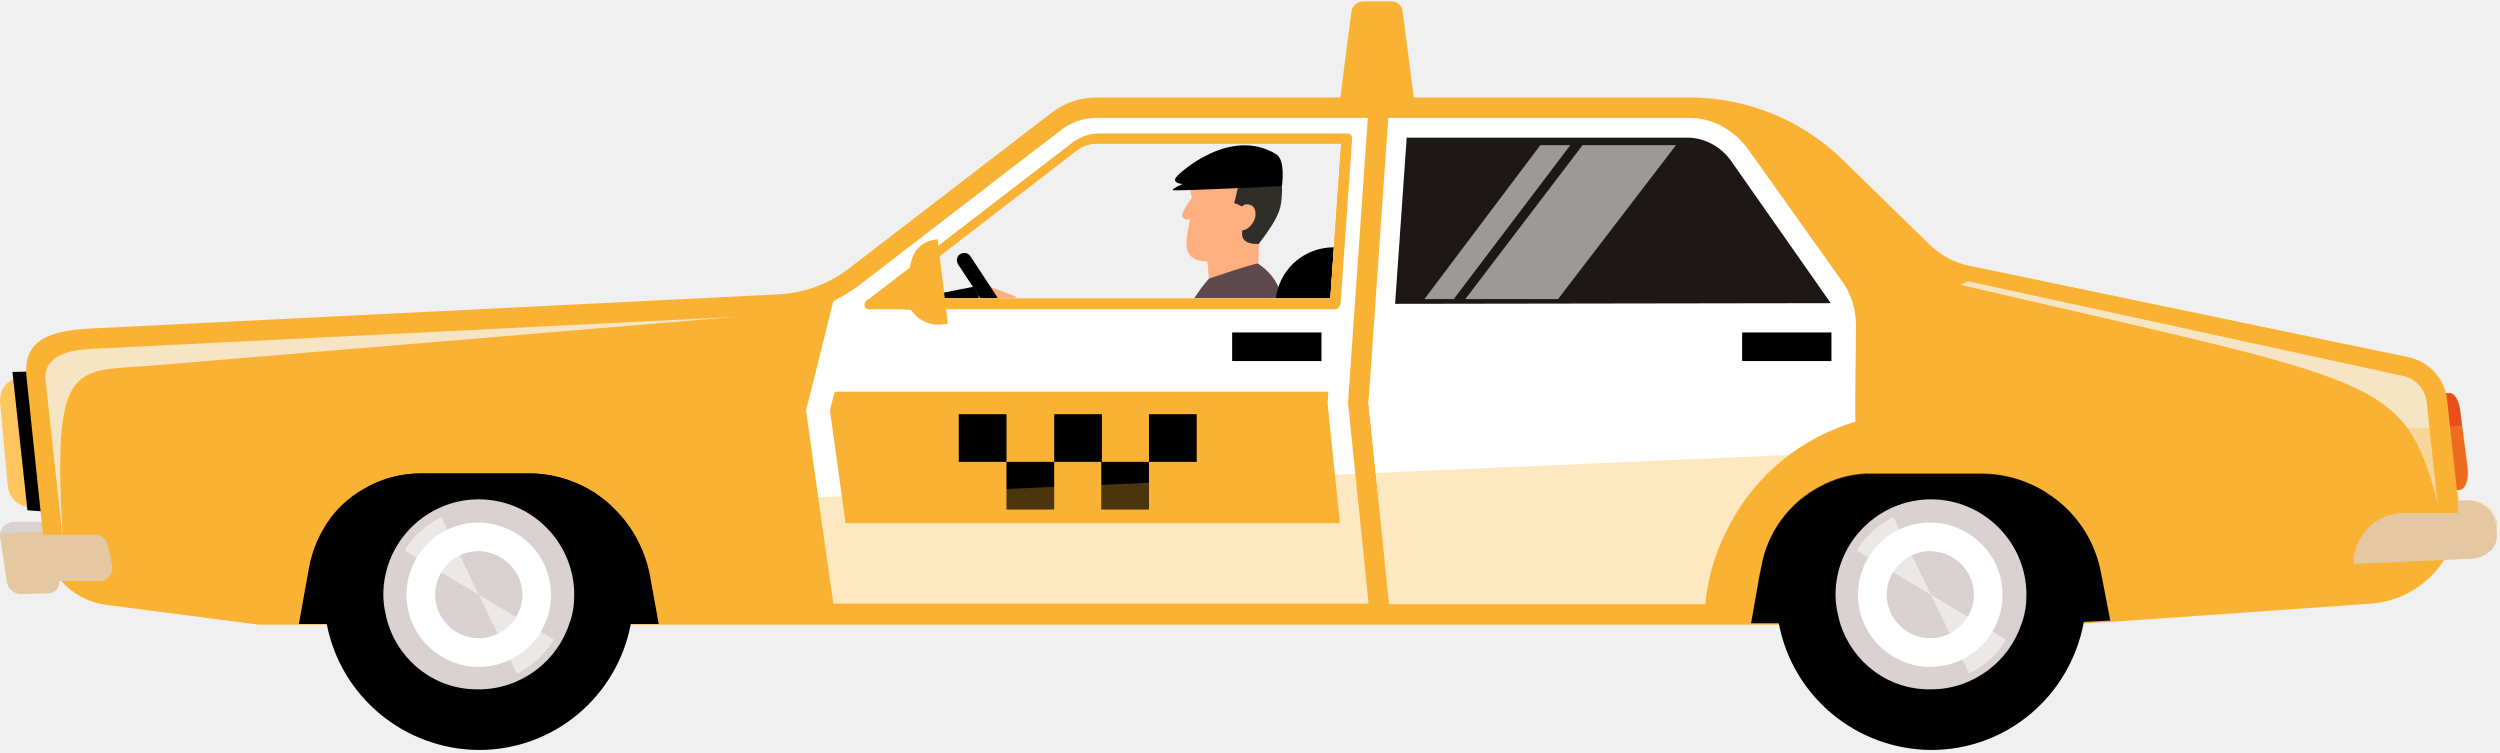
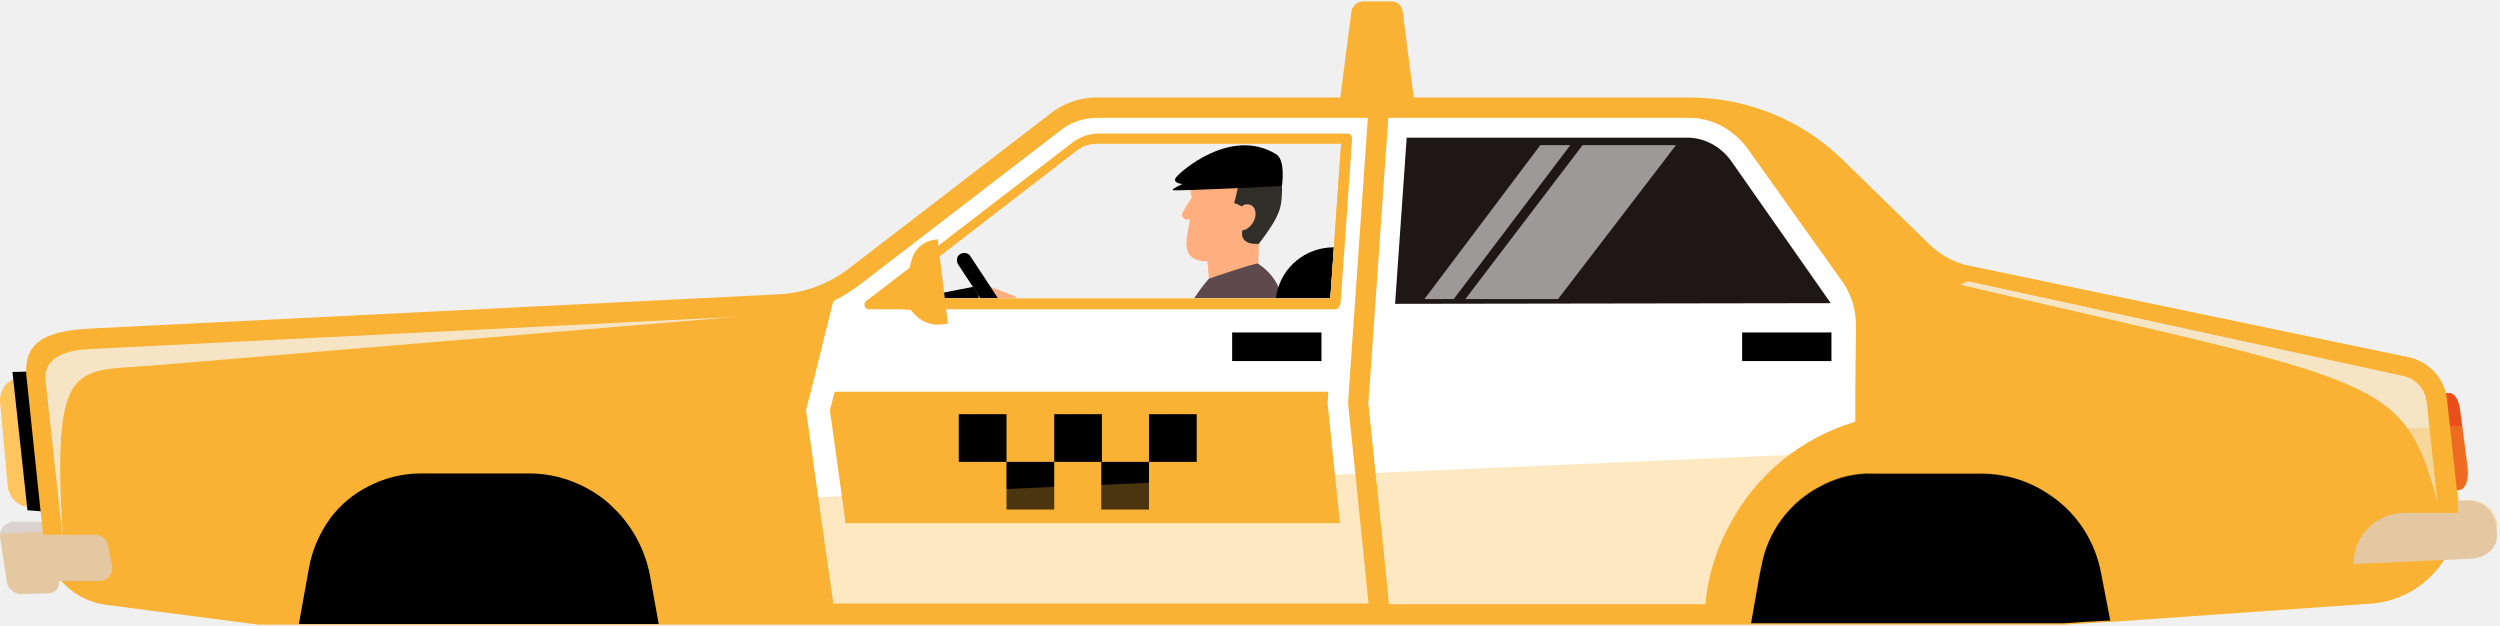
- <svg xmlns="http://www.w3.org/2000/svg" width="887" height="267" viewBox="0 0 887 267" fill="none">
+ <svg xmlns="http://www.w3.org/2000/svg" width="887" height="222" viewBox="0 0 887 222" fill="none">
  <path d="M345.248 101.762L330.492 104.662C320.332 98.862 326.138 102.245 318.881 97.895L296.385 106.353L313.801 135.836H364.841L360.487 124.961L351.537 124.72L348.393 121.095L349.36 108.045L345.248 101.762Z" fill="black" />
  <path d="M427.494 82.912L428.22 90.404L428.946 98.862L429.429 104.178C434.993 110.22 442.008 99.829 446.362 95.962L446.846 81.704L427.494 82.912Z" fill="#FFAE80" />
  <path opacity="0.4" d="M428.217 90.404L428.942 98.862C434.264 96.687 437.893 92.579 439.102 88.229L428.217 90.404Z" fill="#FFAE80" />
  <path d="M453.133 73.005C452.166 76.63 448.537 80.255 447.57 82.913C446.844 85.33 435.475 90.646 431.605 92.096C428.218 93.304 423.622 92.821 421.929 90.163C420.477 87.988 420.719 85.813 422.171 77.838H420.477C419.51 77.355 419.026 76.146 419.752 75.18L420.961 73.005L422.413 70.83L422.896 70.105C422.896 70.105 422.654 69.138 422.413 67.93C422.413 67.688 422.413 67.447 422.654 67.447C422.896 66.48 423.138 65.755 423.38 64.788C424.106 62.855 425.073 61.163 426.041 59.955C429.428 55.364 434.507 53.914 439.587 54.639C445.393 55.605 455.552 56.572 453.133 73.005Z" fill="#FFAE80" />
  <path opacity="0.4" d="M439.345 66.722L438.861 69.138L420.961 73.246L422.412 71.071L422.896 70.346C422.896 70.346 422.654 69.38 422.412 68.171C422.412 67.93 422.412 67.688 422.654 67.688L439.345 66.722Z" fill="#FFAE80" />
  <path d="M446.603 86.538C435.234 87.021 443.7 75.421 443.7 75.421C443.7 75.421 442.974 72.522 441.765 73.488C440.072 73.246 439.588 72.522 437.895 72.038C439.83 64.063 442.974 55.847 429.67 56.33C430.154 53.43 434.992 51.98 441.039 52.947C449.264 54.155 455.553 60.197 454.827 68.655C454.586 73.246 454.585 76.146 446.603 86.538Z" fill="#2F2E29" />
  <path d="M452.408 128.345C450.957 137.045 451.199 144.053 450.957 150.578H413.221C413.221 149.853 413.221 149.128 413.221 148.645C413.221 145.503 413.463 142.603 413.463 140.186C413.463 139.945 413.463 139.461 413.463 139.22C413.463 137.77 413.463 136.32 413.705 135.353C413.705 133.662 413.946 132.695 413.946 132.695C413.946 132.453 413.946 132.212 413.946 131.728C414.43 127.862 415.398 123.995 416.607 120.612C420.961 107.32 428.944 98.862 428.944 98.862C428.944 98.862 445.877 93.062 446.361 93.546C454.101 98.621 455.311 106.112 455.069 108.77C454.585 117.229 453.376 122.062 452.408 128.345Z" fill="#5E4A4C" />
  <path d="M445.391 76.871C444.907 79.529 442.246 81.946 440.553 81.704C438.86 81.463 439.343 79.288 439.827 76.871C440.069 75.18 440.069 72.763 442.004 72.521C443.697 72.28 445.874 73.246 445.391 76.871Z" fill="#FFAE80" />
  <path opacity="0.5" d="M436.443 135.353L431.121 150.819H413.221C413.221 150.094 413.221 149.369 413.221 148.886C413.221 145.744 413.463 142.844 413.463 140.428C413.463 140.186 413.463 139.703 413.463 139.461C413.463 138.011 413.463 136.561 413.705 135.594C413.705 133.903 413.946 132.936 413.946 132.936C413.946 132.695 413.946 132.453 413.946 131.97C414.43 128.103 415.398 124.236 416.607 120.853L424.106 110.945L441.523 120.611L439.104 127.62L436.443 135.353Z" fill="#5589B9" />
  <path d="M439.348 123.753L405.724 142.119L393.871 126.17L428.946 105.87C433.542 103.212 442.976 101.037 446.363 107.079C446.363 107.32 451.926 117.228 439.348 123.753Z" fill="#5E4A4C" />
  <path d="M416.848 141.394L416.365 141.878C416.123 142.119 416.123 142.119 415.881 142.119C415.397 142.361 414.671 142.844 414.188 143.086C410.559 144.536 406.447 144.053 403.06 141.878L401.367 140.911L377.903 128.345L368.711 123.995L370.162 111.67L385.644 116.745L406.931 123.511L410.075 124.478L412.978 125.445C415.639 126.17 417.816 128.103 419.025 130.278C419.993 132.211 420.477 134.628 419.751 137.045C419.026 138.978 418.058 140.428 416.848 141.394Z" fill="#5E4A4C" />
  <path d="M446.119 139.461H481.194L491.112 87.746H473.211C463.294 87.746 454.585 94.754 452.892 104.662L446.119 139.461Z" fill="black" />
  <path d="M365.568 113.846L360.246 105.146L351.296 101.762L356.134 108.771L351.054 110.704L347.184 104.662L347.425 117.229L354.441 123.27L364.358 124.962L365.568 113.846Z" fill="#FFAE80" />
  <path d="M360.487 115.537L356.133 118.437L339.926 93.787C339.2 92.579 339.442 90.888 340.651 90.162C341.861 89.438 343.554 89.679 344.28 90.888L360.487 115.537Z" fill="black" />
  <path d="M416.123 67.446C416.849 67.93 454.826 65.996 454.826 65.996C454.826 65.996 456.278 56.572 452.649 54.638C436.684 44.972 418.784 60.922 417.332 62.855C415.639 65.03 419.51 65.271 419.51 65.271C419.51 65.271 415.397 67.205 416.123 67.446Z" fill="black" />
  <path d="M483.613 0.506H493.772C495.708 0.506 497.401 1.956 497.643 3.89L501.997 37.722H475.146L479.501 3.89C479.984 1.956 481.678 0.506 483.613 0.506Z" fill="#F9B233" />
  <path d="M872.824 173.777L871.131 174.019C869.438 174.26 867.986 171.602 867.502 167.977L865.325 146.953C864.842 143.086 866.051 139.703 867.986 139.461H869.196C870.889 139.461 872.341 141.878 872.824 145.261L875.485 166.044C875.969 169.911 874.76 173.535 872.824 173.777Z" fill="#E94E1B" />
  <path d="M16.027 180.302L9.979 179.819C6.109 179.577 2.964 176.194 2.722 172.086L0.061 143.086C-0.422 138.978 1.997 135.111 5.625 134.386L9.495 133.42L16.027 180.302Z" fill="#FFC55E" />
  <path d="M18.446 181.752L9.738 181.027L4.416 131.97L15.301 131.728L18.446 181.752Z" fill="black" />
  <path d="M17.237 210.51L7.561 210.751C5.142 210.751 2.965 209.06 2.481 206.643L0.062 190.693C-0.422 187.794 1.997 185.135 4.9 185.135H17.962L20.865 206.16C21.349 208.335 19.656 210.51 17.237 210.51Z" fill="#DAD1D1" />
  <path d="M872.099 177.644L868.229 141.878C867.503 134.387 861.698 128.104 854.199 126.654L698.66 94.271C693.58 93.304 688.742 90.646 684.872 87.021L653.909 56.813C639.395 42.556 619.801 34.581 599.24 34.581H389.274C383.227 34.581 377.421 36.514 372.583 40.38L301.224 95.238C293.967 100.796 285.5 103.937 276.308 104.421L33.202 116.504C18.447 117.229 7.561 119.887 9.497 134.628L15.544 192.386C16.995 203.985 26.187 213.168 37.798 214.618L91.741 221.627H732.283L743.894 220.902L748.732 220.66L841.62 214.135C860.246 212.443 874.035 196.01 872.099 177.644ZM472.003 105.871H313.56L382.259 52.947C384.194 51.497 386.613 50.53 389.274 50.53H475.873L472.003 105.871Z" fill="#F9B233" />
  <path opacity="0.75" d="M261.309 112.396L33.443 123.754C28.363 123.995 14.333 124.479 16.268 136.078L22.315 191.419C18.445 128.104 25.944 131.729 52.794 129.795L261.309 112.396Z" fill="#F6F6F6" />
  <path opacity="0.75" d="M864.842 178.369L860.972 142.603C860.488 138.012 857.101 134.387 852.747 133.42L698.417 99.829C697.934 99.829 695.515 101.038 695.515 101.038C845.732 136.078 852.747 133.42 864.842 178.369Z" fill="#F6F6F6" />
  <path d="M478.292 143.086L478.534 139.22L485.307 41.83H389.032C384.678 41.83 380.082 43.28 376.696 45.939L305.336 100.796C302.191 103.212 299.047 105.146 295.66 106.837L287.678 138.978L285.984 145.503L291.548 185.377L295.66 214.135H485.549L482.646 185.377L478.292 143.086ZM472.003 105.871H313.561L382.259 52.947C384.194 51.497 386.613 50.53 389.274 50.53H475.873L472.003 105.871Z" fill="white" />
-   <path d="M389.274 48.838C386.371 48.838 383.468 49.805 381.291 51.496L309.932 106.354C309.448 106.837 308.964 107.079 308.238 107.562H473.696L477.808 48.838H389.274V48.838ZM472.002 105.87H313.56L382.259 52.946C384.194 51.496 386.613 50.53 389.274 50.53H475.873L472.002 105.87Z" fill="#F9B233" />
+   <path d="M389.274 48.838C386.371 48.838 383.468 49.805 381.291 51.496L309.932 106.354C309.448 106.837 308.964 107.079 308.238 107.562H473.696L477.808 48.838H389.274ZM472.002 105.87H313.56L382.259 52.946C384.194 51.496 386.613 50.53 389.274 50.53H475.873L472.002 105.87Z" fill="#F9B233" />
  <path d="M485.547 143.086L489.901 185.619L492.804 214.376H605.044C606.011 203.985 609.156 194.319 613.994 185.619C623.186 168.461 638.909 155.411 658.261 149.611V139.22L658.503 115.537C658.503 109.737 656.81 104.179 653.423 99.587L620.041 52.705C615.203 46.18 607.705 41.83 599.48 41.83H492.562L485.789 139.22L485.547 143.086Z" fill="white" />
  <path d="M613.996 56.813C610.367 51.98 605.045 49.08 599.24 48.838H499.095L494.982 107.803L649.554 107.562L613.996 56.813Z" fill="#1D1715" />
  <path d="M468.858 117.954H437.17V128.104H468.858V117.954Z" fill="black" />
  <path d="M649.796 117.954H618.107V128.104H649.796V117.954Z" fill="black" />
  <path d="M871.858 177.402L872.342 181.994H852.99C843.072 181.994 835.09 189.969 835.09 199.877V200.118L877.18 198.185C882.018 197.943 886.372 194.318 885.888 189.485C885.888 188.519 885.646 187.552 885.646 186.585C885.162 181.51 880.808 177.644 875.728 177.644H871.858V177.402Z" fill="#DAD1D1" />
  <path d="M35.139 206.16H9.74C7.563 206.16 5.628 204.711 5.144 202.536L3.693 195.527C2.967 192.627 5.386 189.728 8.289 189.728H33.688C35.865 189.728 37.8 191.178 38.284 193.352L39.735 200.361C40.461 203.261 38.284 206.16 35.139 206.16Z" fill="#DAD1D1" />
  <path d="M233.735 221.385H106.014L109.642 201.327C110.852 194.802 113.512 189.002 117.141 183.927C120.769 179.094 125.365 175.227 130.687 172.569C136.251 169.669 142.54 167.977 149.313 167.977H187.775C196.483 167.977 204.466 170.636 211.239 174.986C213.416 176.435 215.351 177.885 217.044 179.577C223.817 185.86 228.655 194.318 230.59 203.985L233.735 221.385Z" fill="black" />
  <path d="M748.732 220.177L743.894 220.418L739.057 220.66L732.041 221.143H621.253L624.156 204.469L624.881 201.085C627.058 188.519 635.041 178.127 645.684 172.569C650.522 169.911 656.086 168.219 661.892 167.978C662.617 167.978 663.585 167.978 664.31 167.978H702.772C711.238 167.978 719.221 170.394 725.994 174.744C736.154 181.027 743.411 191.419 745.588 203.985L748.732 220.177Z" fill="black" />
  <g opacity="0.75">
    <path opacity="0.75" d="M561.505 51.497L519.898 106.112H552.796L594.645 51.497H561.505Z" fill="white" />
    <path opacity="0.75" d="M546.505 51.497L505.383 106.112H515.784L557.149 51.497H546.505Z" fill="white" />
  </g>
-   <path d="M204.947 210.993C204.947 230.326 189.224 246.034 169.872 246.034C150.52 246.034 134.797 230.326 134.797 210.993C134.797 191.66 150.52 175.952 169.872 175.952C189.224 176.194 204.947 191.66 204.947 210.993Z" fill="#DAD1D1" />
-   <path d="M211.236 174.986C204.463 170.636 196.238 167.977 187.772 167.977H149.31C142.537 167.977 136.248 169.669 130.684 172.569C121.008 182.477 114.961 196.01 114.961 210.993C114.961 214.618 115.203 218.001 115.929 221.384C120.766 246.759 143.021 265.85 169.871 266.092C196.722 266.092 218.976 247.001 223.814 221.384C224.54 218.001 224.782 214.618 224.782 211.235C224.782 197.46 219.702 184.652 211.236 174.986ZM137.699 221.384C136.732 218.001 136.006 214.618 136.006 210.993C136.006 192.385 151.245 177.16 169.871 177.16C188.497 177.16 203.737 192.385 203.737 210.993C203.737 214.618 203.253 218.001 202.044 221.143C197.689 234.676 184.869 244.584 169.871 244.584C154.632 244.826 142.053 234.918 137.699 221.384Z" fill="black" />
-   <path d="M195.513 210.993C195.513 225.009 184.143 236.609 169.872 236.609C155.842 236.609 144.23 225.251 144.23 210.993C144.23 196.976 155.6 185.377 169.872 185.377C183.902 185.618 195.513 196.976 195.513 210.993Z" fill="white" />
-   <path d="M185.353 210.993C185.353 219.451 178.338 226.46 169.872 226.46C161.406 226.46 154.391 219.451 154.391 210.993C154.391 202.535 161.164 195.527 169.872 195.527C178.338 195.769 185.353 202.535 185.353 210.993Z" fill="#DAD1D1" />
-   <path opacity="0.5" d="M156.566 183.444C151.245 186.102 146.649 190.21 143.504 195.285L169.871 210.993L156.566 183.444Z" fill="white" />
-   <path opacity="0.5" d="M169.871 210.993L183.417 239.026C188.739 236.368 193.335 232.259 196.48 226.943L169.871 210.993Z" fill="white" />
-   <path d="M720.189 210.993C720.189 230.326 704.466 246.034 685.114 246.034C665.762 246.034 650.039 230.326 650.039 210.993C650.039 191.66 665.762 175.952 685.114 175.952C704.466 176.194 720.189 191.66 720.189 210.993Z" fill="#DAD1D1" />
-   <path d="M726.236 174.986C719.463 170.636 711.48 168.219 703.014 168.219H664.552C657.779 168.219 651.49 169.911 645.684 172.811C636.009 182.719 630.203 196.252 630.203 210.993C630.203 214.618 630.445 218.001 631.171 221.385C636.009 246.759 658.263 265.85 685.114 266.092C712.206 266.092 734.46 246.759 739.298 220.901C739.782 217.76 740.266 214.377 740.266 211.235C740.024 197.219 734.944 184.652 726.236 174.986ZM652.941 221.385C651.974 218.001 651.248 214.618 651.248 210.993C651.248 192.385 666.488 177.161 685.114 177.161C703.74 177.161 718.979 192.385 718.979 210.993C718.979 214.618 718.495 218.001 717.286 221.143C712.932 234.676 700.111 244.584 685.114 244.584C669.874 244.826 657.295 234.918 652.941 221.385Z" fill="black" />
-   <path d="M710.513 210.993C710.513 225.01 699.144 236.609 684.872 236.609C670.842 236.609 659.231 225.251 659.231 210.993C659.231 196.977 670.6 185.377 684.872 185.377C699.144 185.619 710.513 196.977 710.513 210.993Z" fill="white" />
-   <path d="M700.354 210.993C700.354 219.451 693.339 226.46 684.873 226.46C676.407 226.46 669.392 219.451 669.392 210.993C669.392 202.535 676.407 195.527 684.873 195.527C693.581 195.769 700.354 202.535 700.354 210.993Z" fill="#DAD1D1" />
-   <path opacity="0.5" d="M671.808 183.444C666.486 186.102 661.89 190.211 658.745 195.286L685.112 210.994L671.808 183.444Z" fill="white" />
-   <path opacity="0.5" d="M685.113 210.993L698.659 239.026C703.981 236.368 708.577 232.26 711.722 226.943L685.113 210.993Z" fill="white" />
-   <path d="M485.791 138.978L485.549 142.845L489.903 185.377H613.754C622.946 168.219 638.669 155.17 658.021 149.37V138.978H485.791V138.978Z" fill="white" />
+   <path d="M485.791 138.978L485.549 142.845L489.903 185.377H613.754C622.946 168.219 638.669 155.17 658.021 149.37V138.978H485.791Z" fill="white" />
  <path d="M294.449 145.503L300.013 185.619H475.388L471.034 143.087L471.276 138.979H296.143L294.449 145.503Z" fill="#F9B233" />
  <path d="M424.591 146.953H407.658V163.87H424.591V146.953Z" fill="black" />
  <path d="M407.657 163.87H390.725V180.786H407.657V163.87Z" fill="black" />
  <path d="M390.968 146.953H374.035V163.87H390.968V146.953Z" fill="black" />
  <path d="M374.032 163.87H357.1V180.786H374.032V163.87Z" fill="black" />
  <path d="M357.103 146.953H340.17V163.869H357.103V146.953Z" fill="black" />
  <path opacity="0.3" d="M117.138 183.927C113.268 188.76 110.607 194.801 109.64 201.326L106.011 221.384H91.497L37.554 214.376C31.265 213.651 25.702 210.509 21.589 205.918H21.105C21.347 208.334 19.654 210.268 17.235 210.509L7.559 210.751C5.14 210.751 2.963 209.059 2.48 206.643L0.061 190.693C0.061 190.21 0.061 189.726 0.061 189.243L117.138 183.927Z" fill="#F9B233" />
  <path opacity="0.3" d="M661.891 168.219C656.085 168.461 650.522 170.153 645.684 172.811C635.04 178.369 627.058 188.761 624.881 201.327L621.252 221.385H233.734L230.589 203.985C228.896 194.319 224.058 185.861 217.043 179.577L661.649 160.245L661.891 168.219Z" fill="#F9B233" />
  <path opacity="0.3" d="M885.886 189.485C886.128 194.319 881.774 197.944 877.178 198.185L867.26 198.669C861.939 207.127 852.746 213.168 841.861 213.893L748.973 220.418L746.07 204.227C743.893 191.902 736.636 181.511 726.476 174.986C719.703 170.636 711.721 168.219 703.254 168.219H664.793C663.825 168.219 663.099 168.219 662.374 168.219L662.132 160.244L873.791 151.061L875.727 165.803C876.21 169.911 875.001 173.536 873.308 173.777H872.098L872.582 177.402H876.21C881.29 177.402 885.644 181.269 886.128 186.344C885.644 187.31 885.886 188.519 885.886 189.485Z" fill="#F9B233" />
  <path d="M473.696 109.737H308.239C307.514 109.737 306.788 109.254 306.788 108.529C306.546 107.804 306.788 107.079 307.514 106.596L308.239 106.112C308.481 105.871 308.965 105.629 309.207 105.387L380.566 50.53C383.227 48.597 386.372 47.388 389.517 47.388H478.051C478.534 47.388 479.018 47.63 479.26 47.872C479.502 48.113 479.744 48.597 479.744 49.08L475.632 107.804C475.148 109.254 474.422 109.737 473.696 109.737ZM313.077 106.596H472.003L475.874 51.013H389.033C386.372 51.013 383.953 51.98 382.018 53.43L313.077 106.596Z" fill="#F9B233" />
  <path d="M332.669 84.846L331.459 85.088C327.589 85.571 324.444 88.471 323.477 92.096L322.025 97.654L312.35 106.595L313.317 109.012L323.235 109.979C325.654 113.604 330.008 115.778 334.604 115.053L336.297 114.812L332.669 84.846Z" fill="#F9B233" />
</svg>
